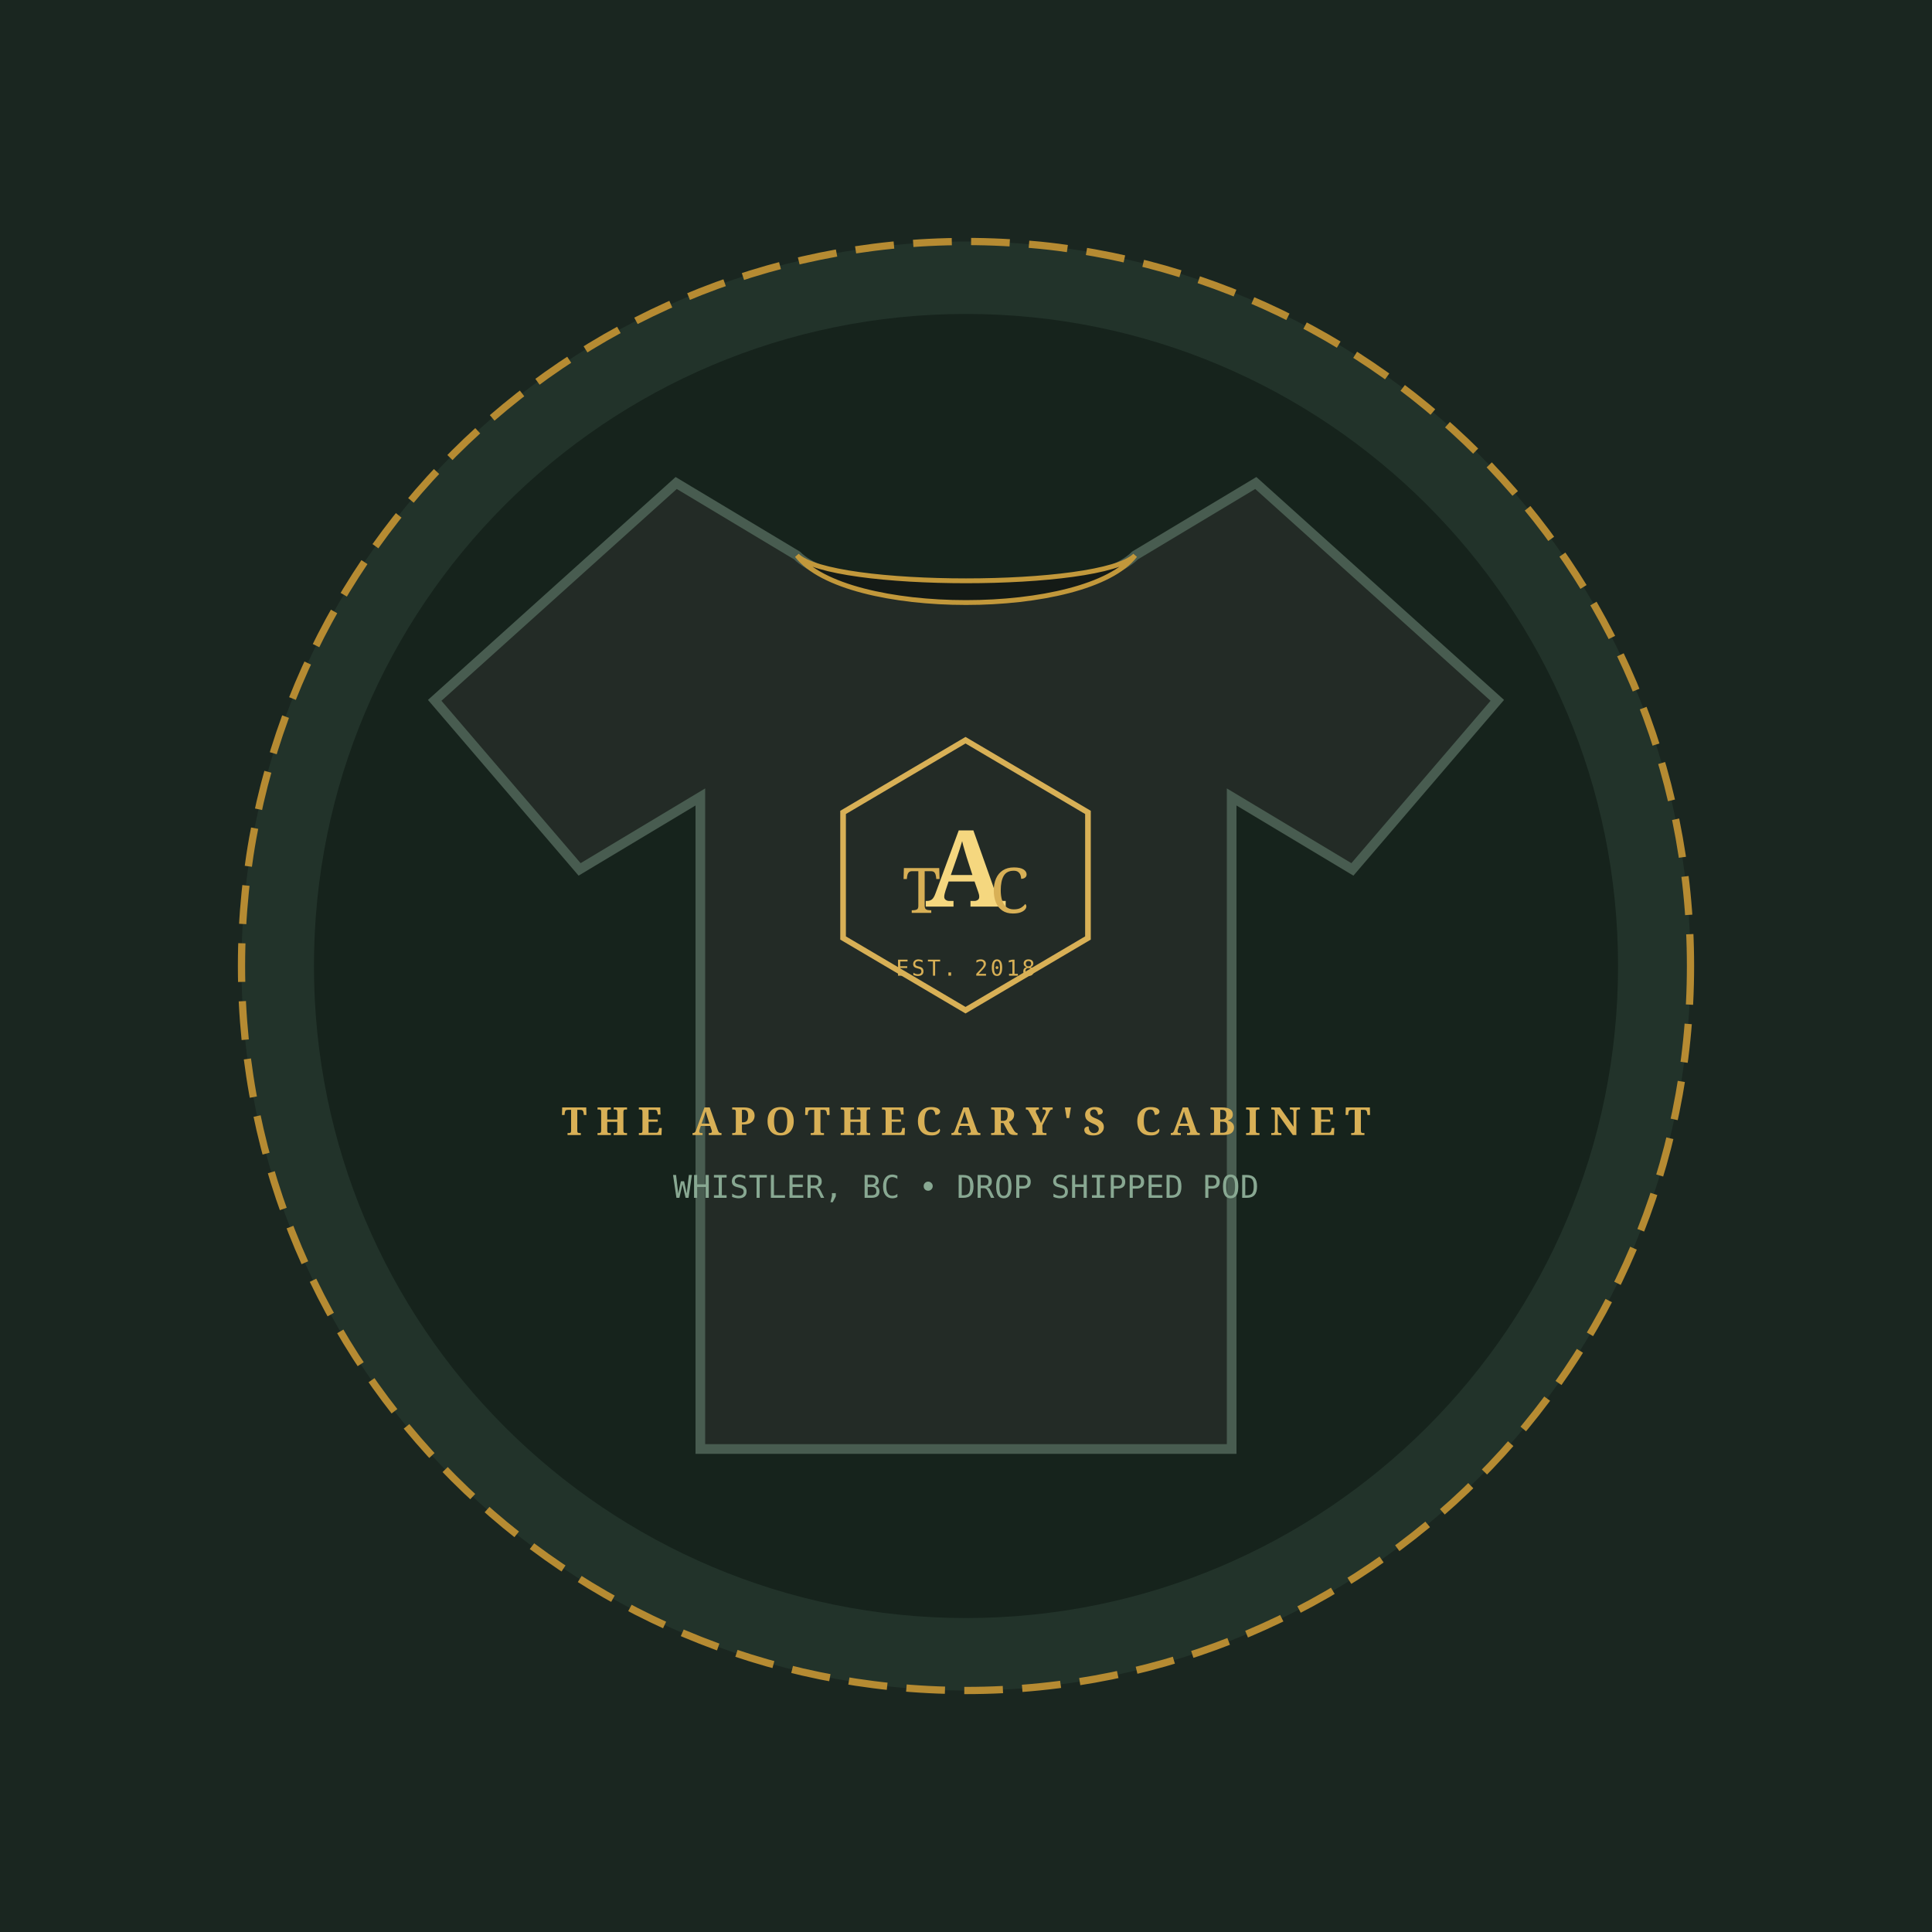
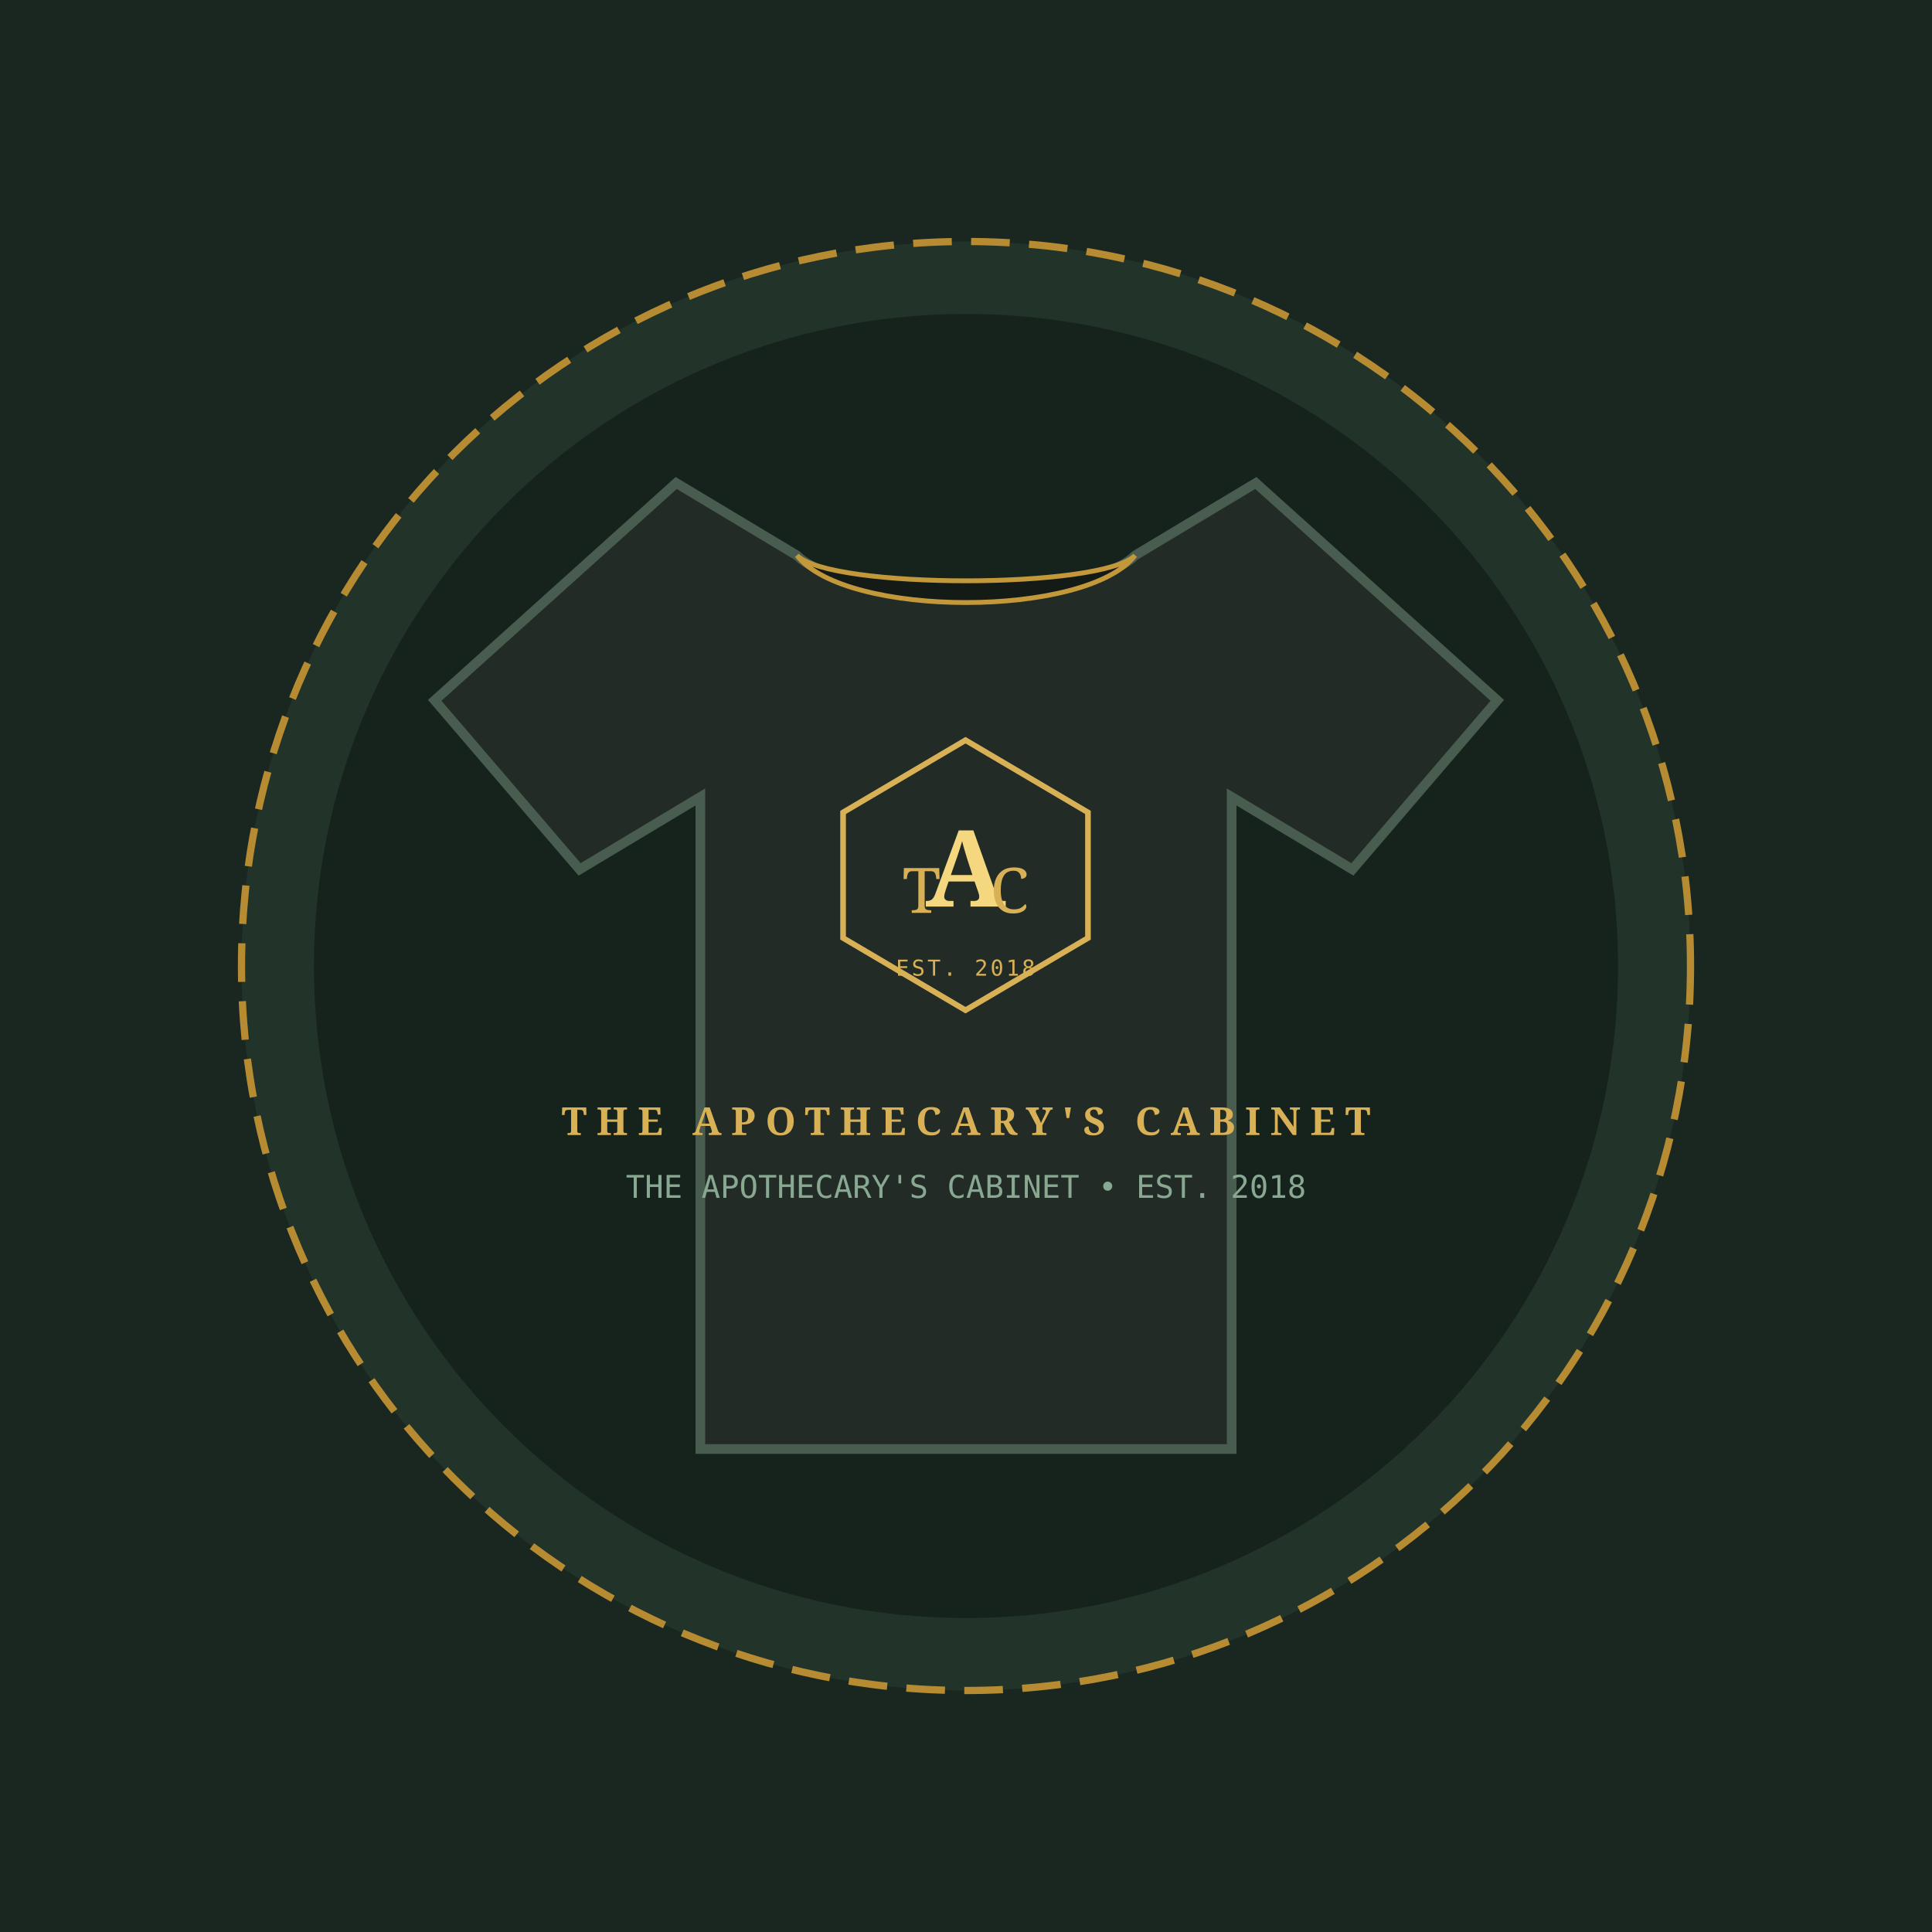
<svg xmlns="http://www.w3.org/2000/svg" viewBox="0 0 400 400" width="400" height="400">
  <rect width="100%" height="100%" fill="#1a2620" />
  <circle cx="200" cy="200" r="150" fill="#22332a" stroke="#b68b32" stroke-width="1.5" stroke-dasharray="8 4" />
  <circle cx="200" cy="200" r="135" fill="#16231c" />
  <path d="M 140 100 L 165 115 C 175 125 225 125 235 115 L 260 100 L 310 145 L 280 180 L 255 165 L 255 300 L 145 300 L 145 165 L 120 180 L 90 145 Z" fill="#232b26" stroke="#485c50" stroke-width="2" />
  <path d="M 165 115 C 175 128 225 128 235 115 C 228 122 172 122 165 115 Z" fill="#141a16" stroke="#c2983b" stroke-width="1" />
  <g transform="translate(170, 150) scale(0.065)">
    <polygon points="460,50 850,280 850,680 460,910 70,680 70,280" fill="none" stroke="#d8b056" stroke-width="18" />
    <text x="460" y="580" text-anchor="middle" font-family="serif" font-size="340" font-weight="bold" fill="#f5d77f">A</text>
    <text x="320" y="600" text-anchor="middle" font-family="serif" font-size="200" fill="#d8b056">T</text>
    <text x="600" y="600" text-anchor="middle" font-family="serif" font-size="200" fill="#d8b056">C</text>
    <text x="460" y="800" text-anchor="middle" font-family="monospace" font-size="70" fill="#d8b056" letter-spacing="8">EST. 2018</text>
  </g>
  <text x="200" y="235" text-anchor="middle" font-family="serif" font-size="8" font-weight="bold" fill="#d8b056" letter-spacing="2">THE APOTHECARY'S CABINET</text>
-   <text x="200" y="248" text-anchor="middle" font-family="monospace" font-size="6.5" fill="#88a892">WHISTLER, BC • DROP SHIPPED POD</text>
+   <text x="200" y="248" text-anchor="middle" font-family="monospace" font-size="6.5" fill="#88a892">THE APOTHECARY'S CABINET • EST. 2018</text>
</svg>
